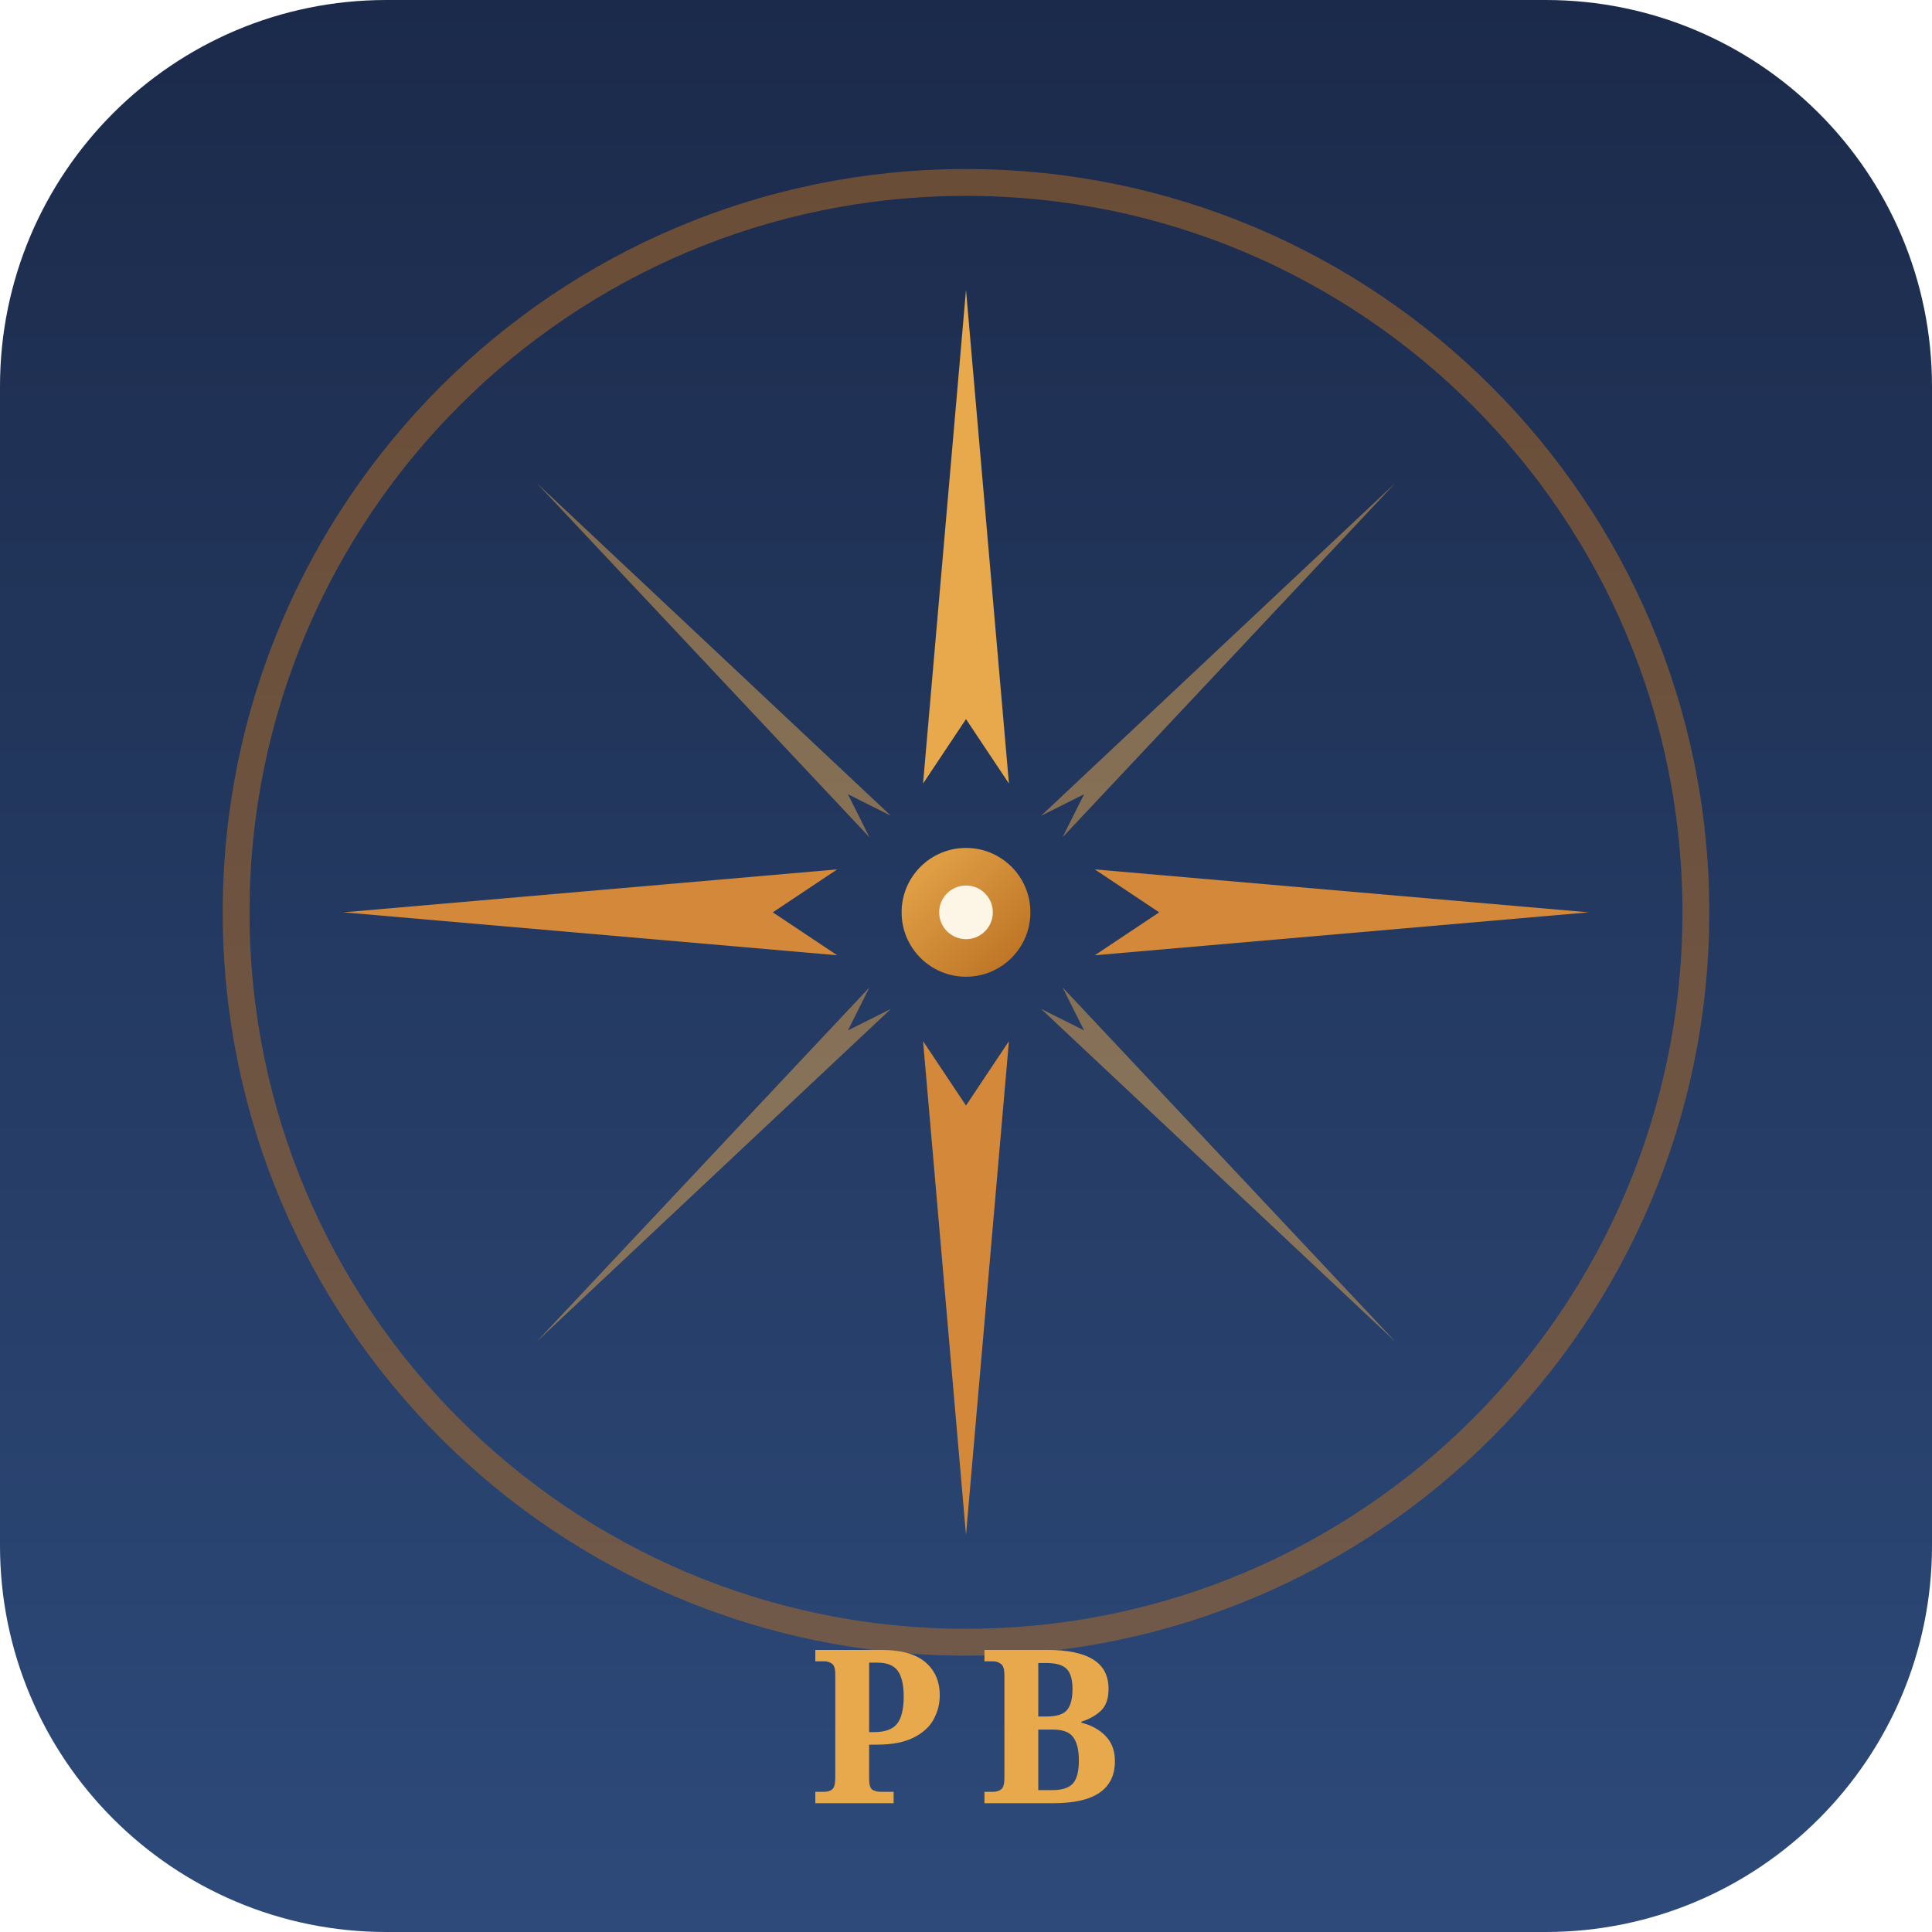
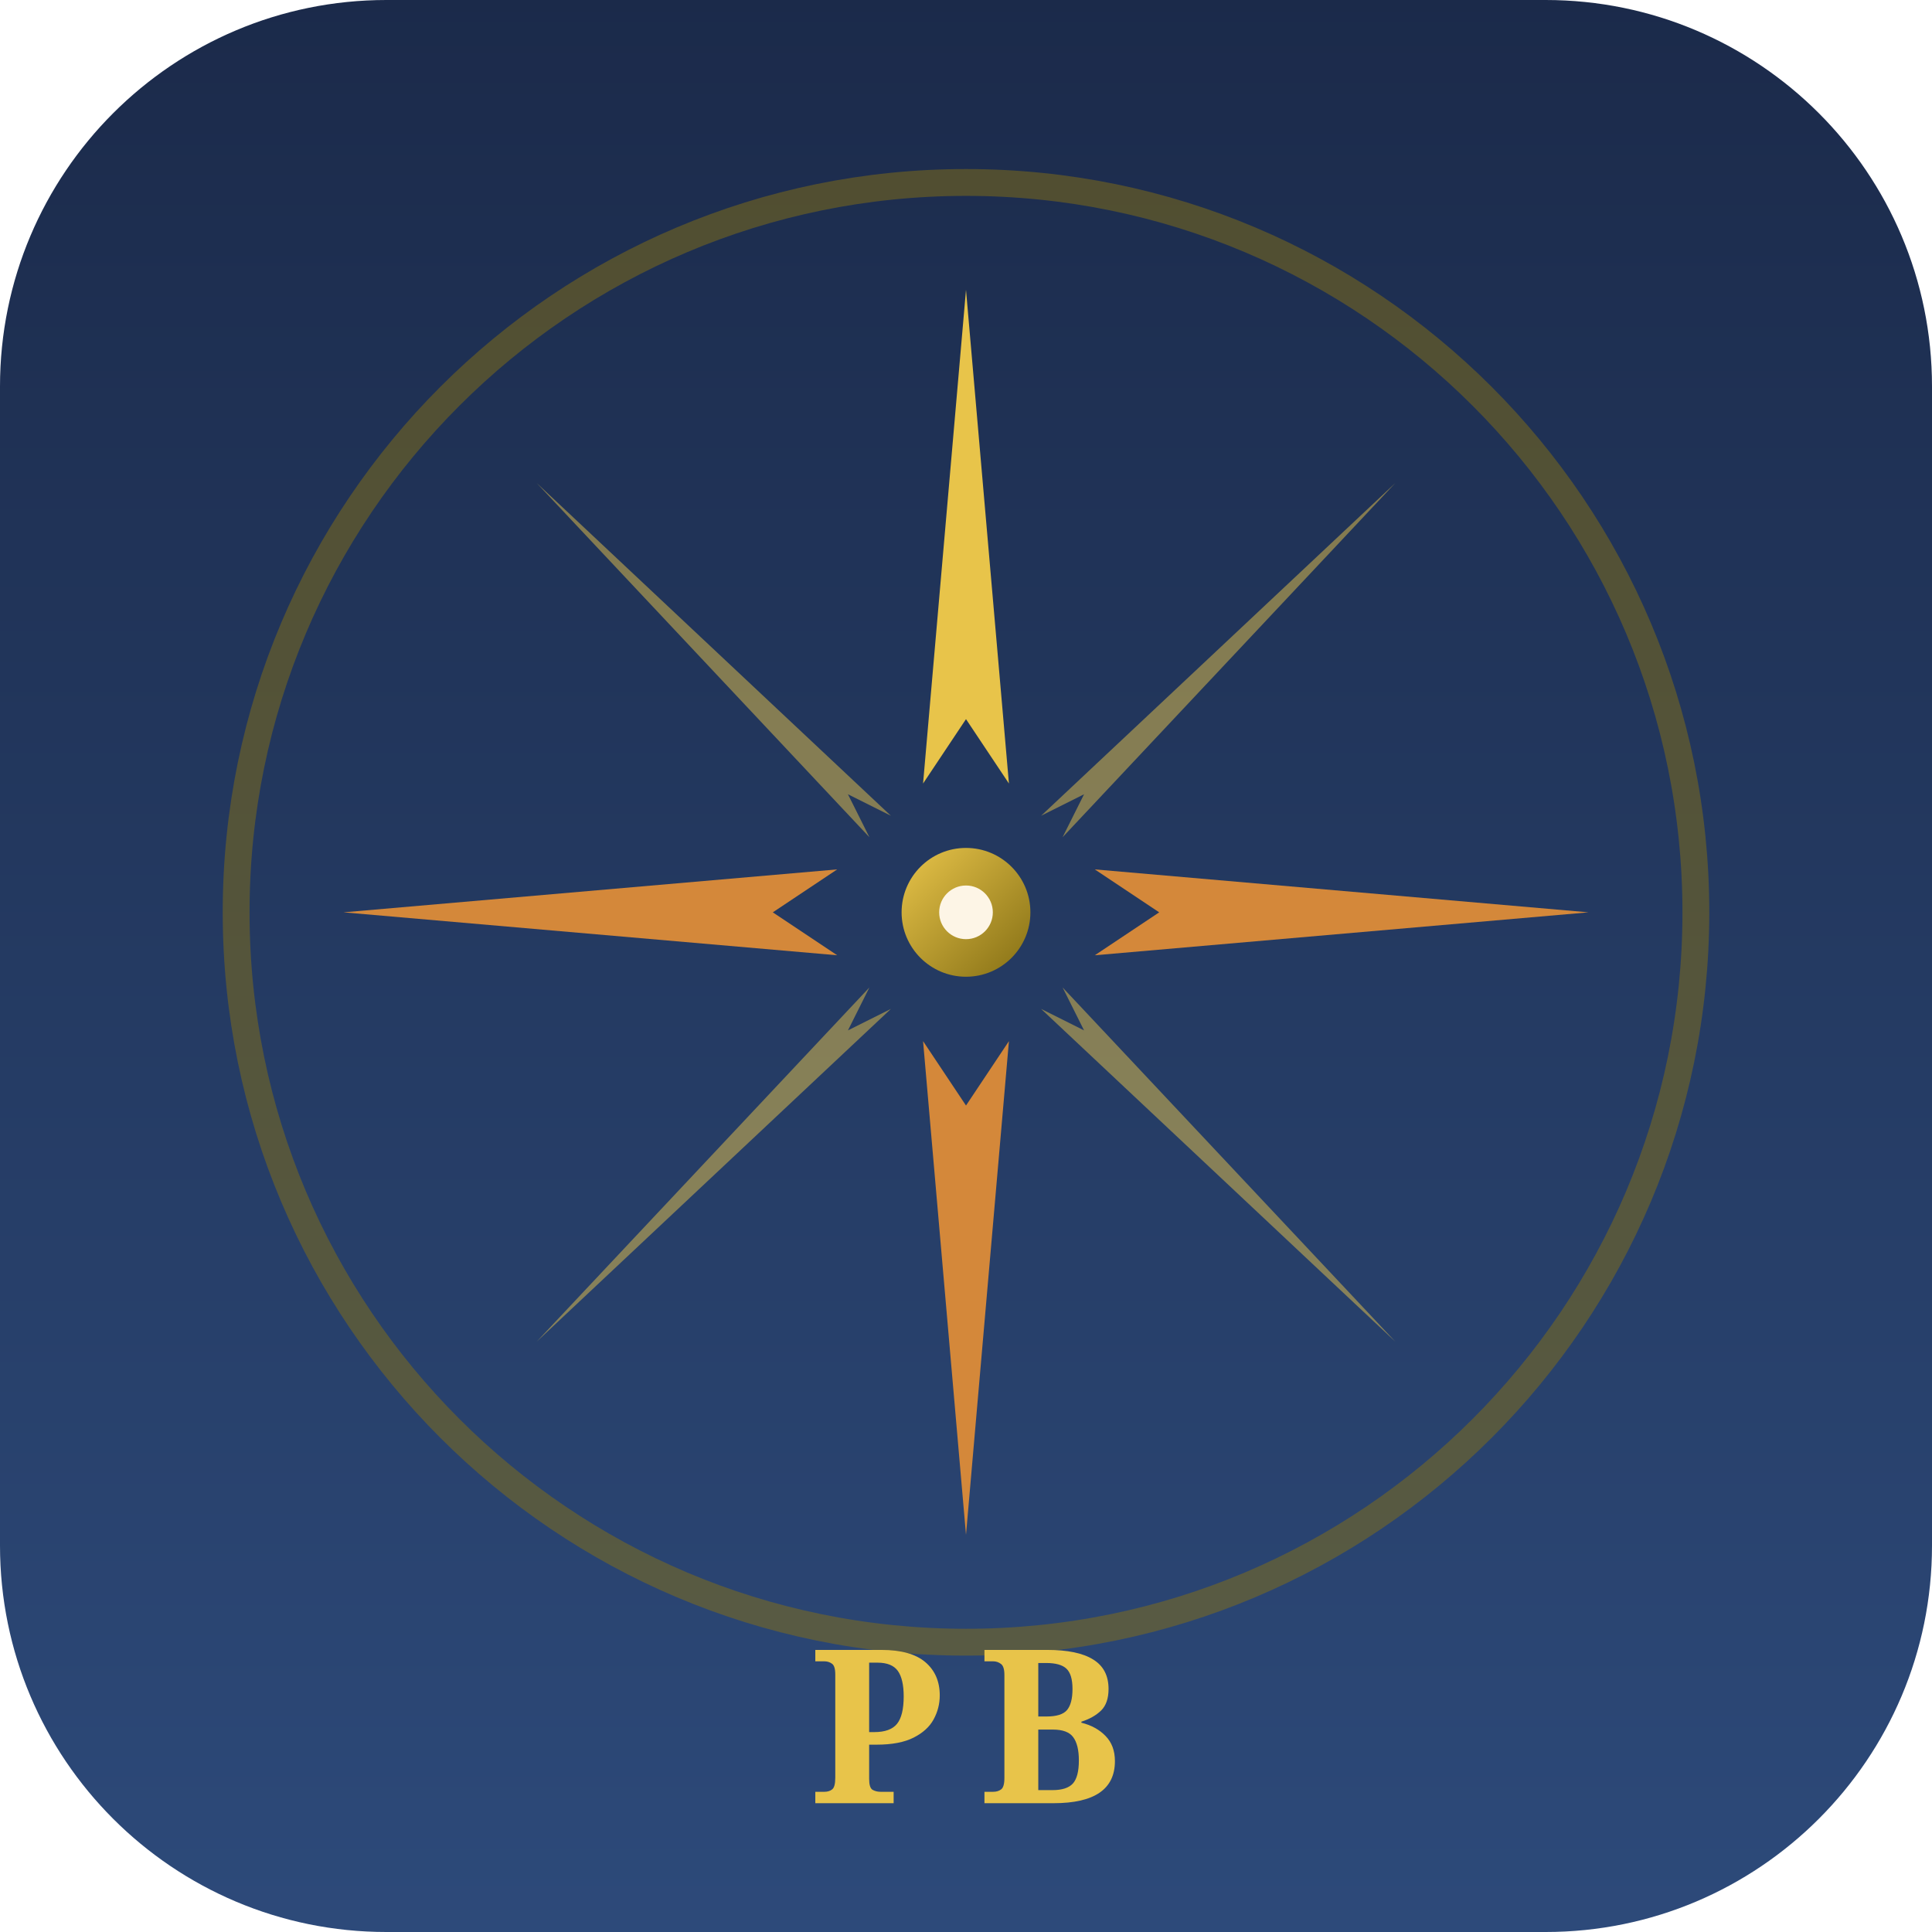
<svg xmlns="http://www.w3.org/2000/svg" viewBox="0 0 180 180" width="180" height="180">
  <defs>
    <linearGradient id="atBg" x1="0" y1="0" x2="0" y2="1">
      <stop offset="0%" stop-color="#1B2A4A" />
      <stop offset="100%" stop-color="#2D4A7A" />
    </linearGradient>
    <linearGradient id="atGold" x1="0" y1="0" x2="1" y2="1">
-       <stop offset="0%" stop-color="#E8A84C" />
-       <stop offset="100%" stop-color="#B86E20" />
+       <stop offset="0%" stop-color="#E8C44A" />
+       <stop offset="100%" stop-color="#856F14" />
    </linearGradient>
  </defs>
  <rect width="180" height="180" rx="36" fill="url(#atBg)" />
-   <circle cx="90" cy="85" r="68" fill="none" stroke="#B86E20" stroke-width="2.5" opacity="0.5" />
+   <circle cx="90" cy="85" r="68" fill="none" stroke="#856F14" stroke-width="2.5" opacity="0.5" />
  <g transform="translate(90, 85)">
-     <polygon points="0,-58 4,-12 0,-18 -4,-12" fill="#E8A84C" />
+     <polygon points="0,-58 4,-12 0,-18 -4,-12" fill="#E8C44A" />
    <polygon points="0,58 4,12 0,18 -4,12" fill="#D4883A" />
    <polygon points="-58,0 -12,4 -18,0 -12,-4" fill="#D4883A" />
    <polygon points="58,0 12,4 18,0 12,-4" fill="#D4883A" />
-     <polygon points="-40,-40 -7,-9 -11,-11 -9,-7" fill="#E8A84C" opacity="0.5" />
-     <polygon points="40,-40 7,-9 11,-11 9,-7" fill="#E8A84C" opacity="0.5" />
-     <polygon points="-40,40 -7,9 -11,11 -9,7" fill="#E8A84C" opacity="0.5" />
-     <polygon points="40,40 7,9 11,11 9,7" fill="#E8A84C" opacity="0.5" />
+     <polygon points="-40,-40 -7,-9 -11,-11 -9,-7" fill="#E8C44A" opacity="0.5" />
+     <polygon points="40,-40 7,-9 11,-11 9,-7" fill="#E8C44A" opacity="0.5" />
+     <polygon points="-40,40 -7,9 -11,11 -9,7" fill="#E8C44A" opacity="0.5" />
+     <polygon points="40,40 7,9 11,11 9,7" fill="#E8C44A" opacity="0.5" />
    <circle cx="0" cy="0" r="6" fill="url(#atGold)" />
    <circle cx="0" cy="0" r="2.5" fill="#FDF5E6" />
  </g>
-   <text x="90" y="168" text-anchor="middle" font-family="Georgia, serif" font-size="20" font-weight="bold" fill="#E8A84C" letter-spacing="3">PB</text>
+   <text x="90" y="168" text-anchor="middle" font-family="Georgia, serif" font-size="20" font-weight="bold" fill="#E8C44A" letter-spacing="3">PB</text>
</svg>
